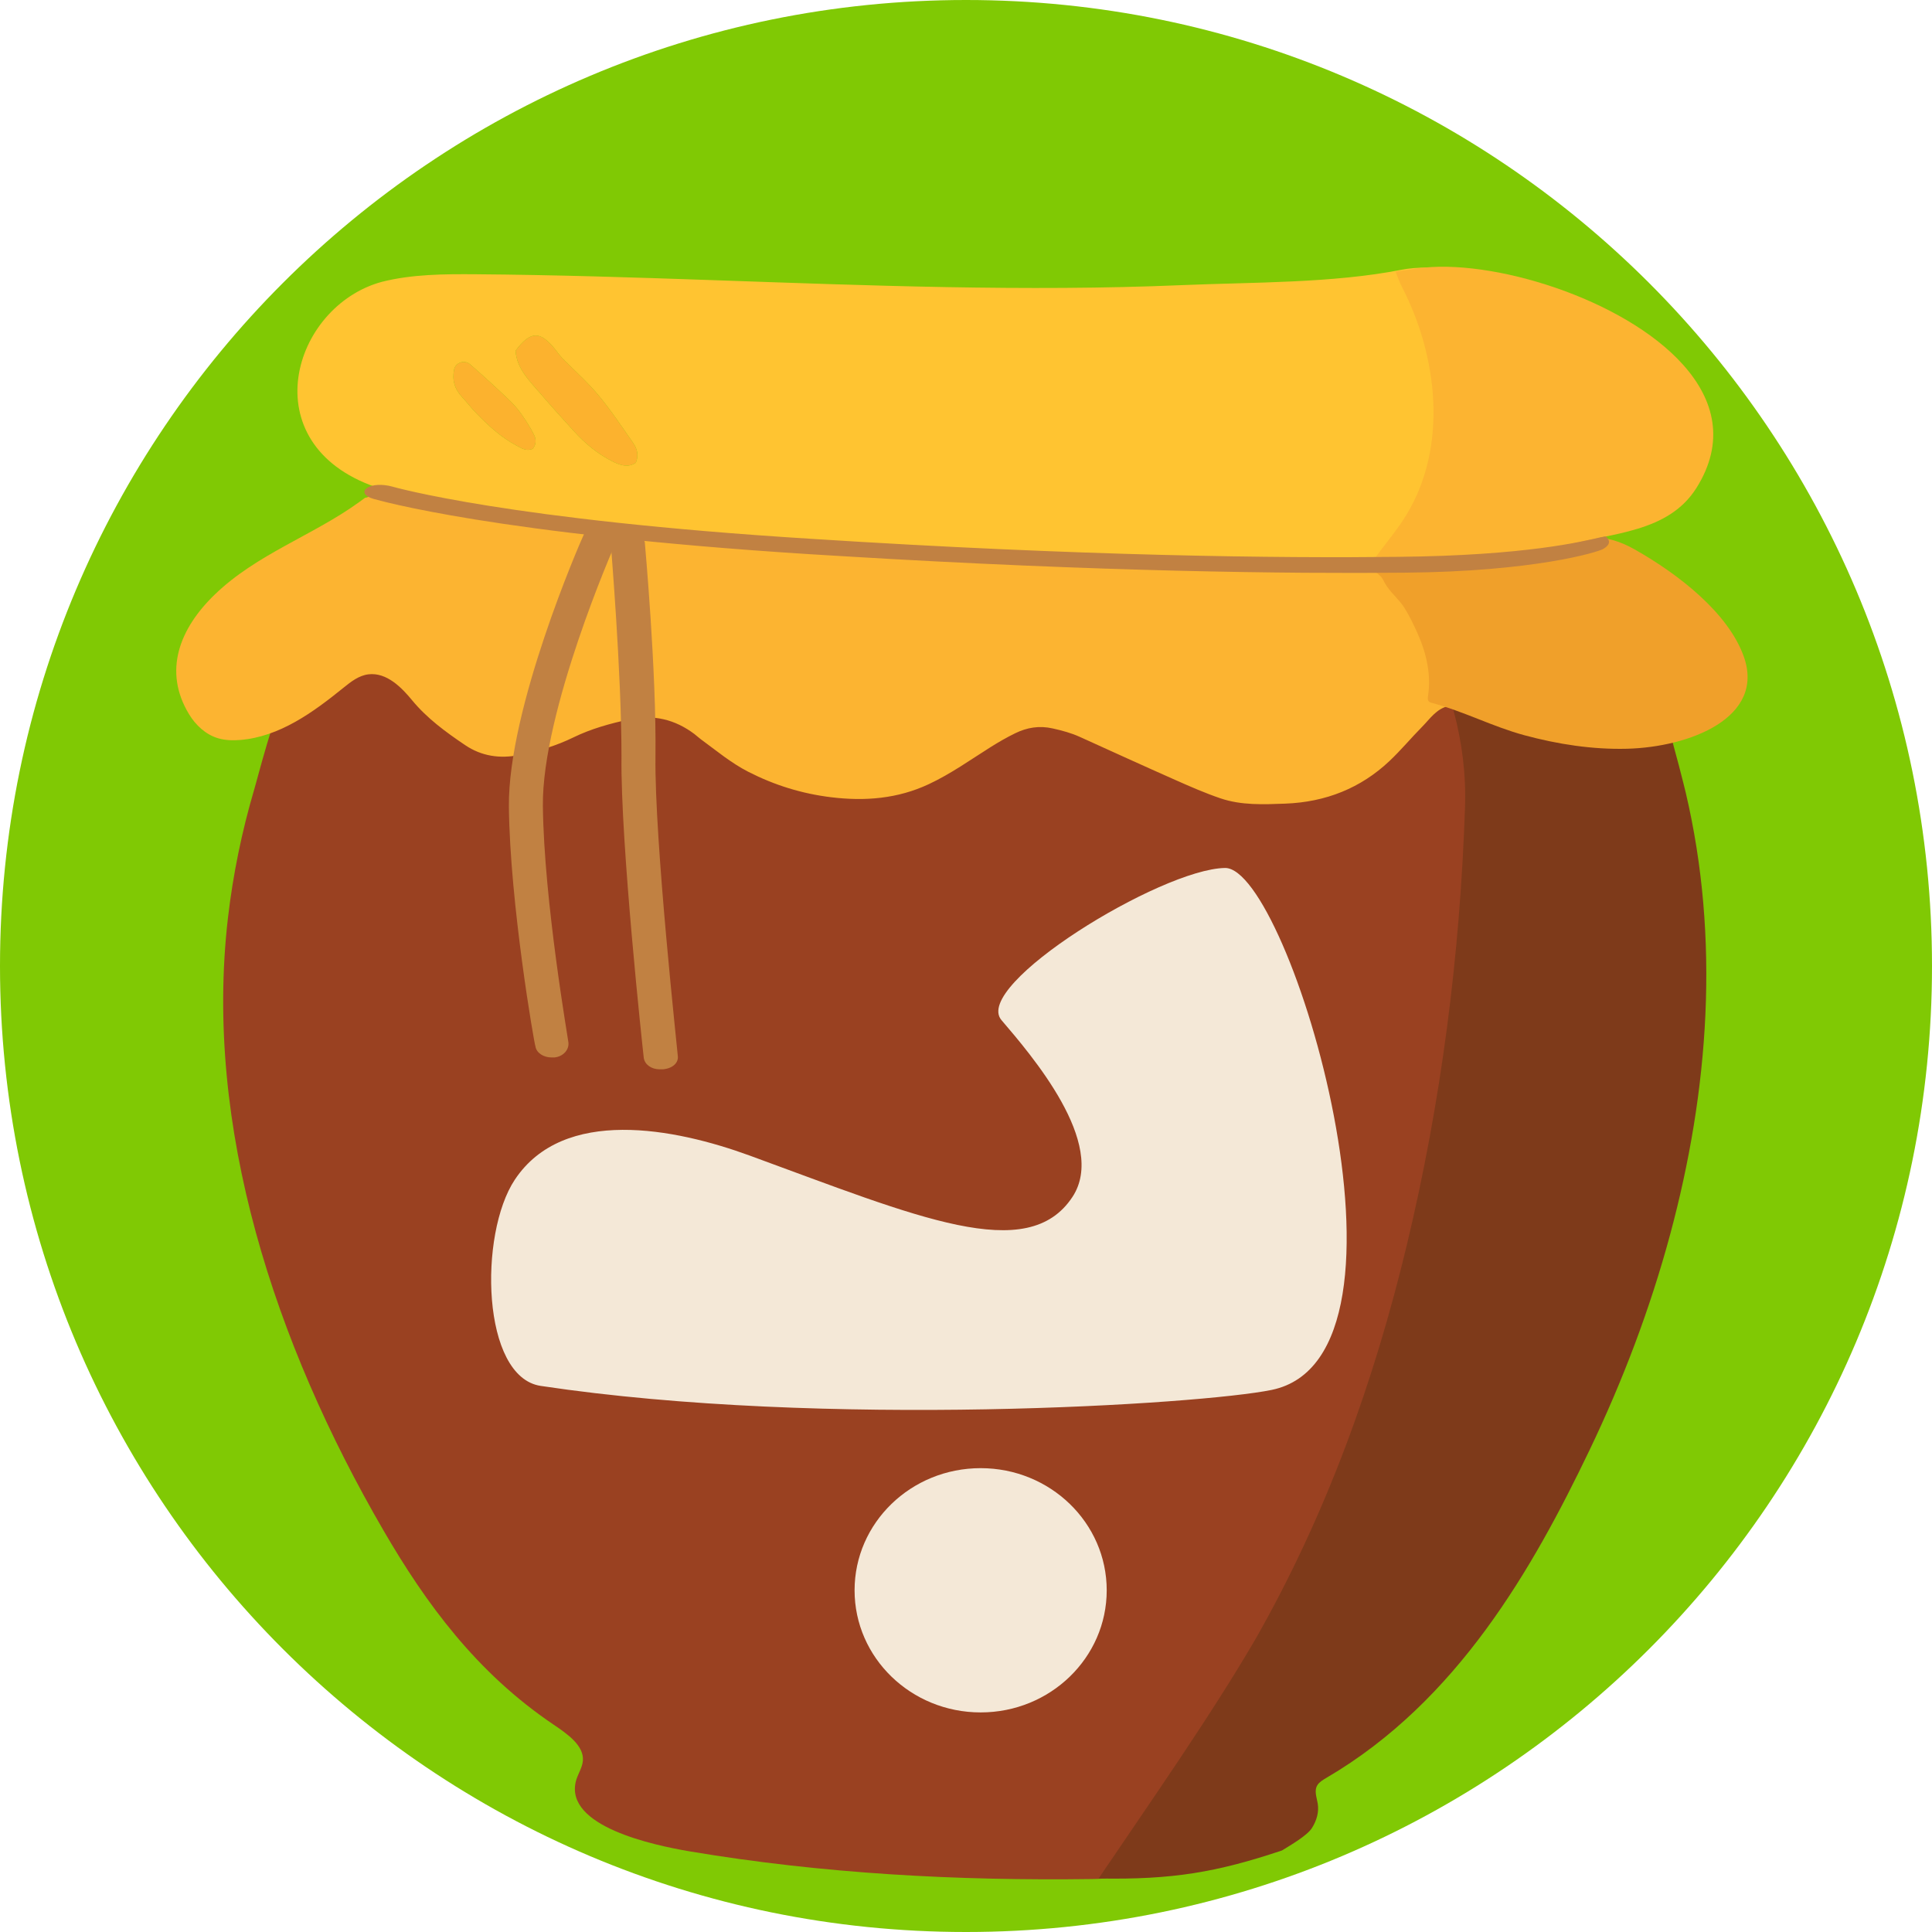
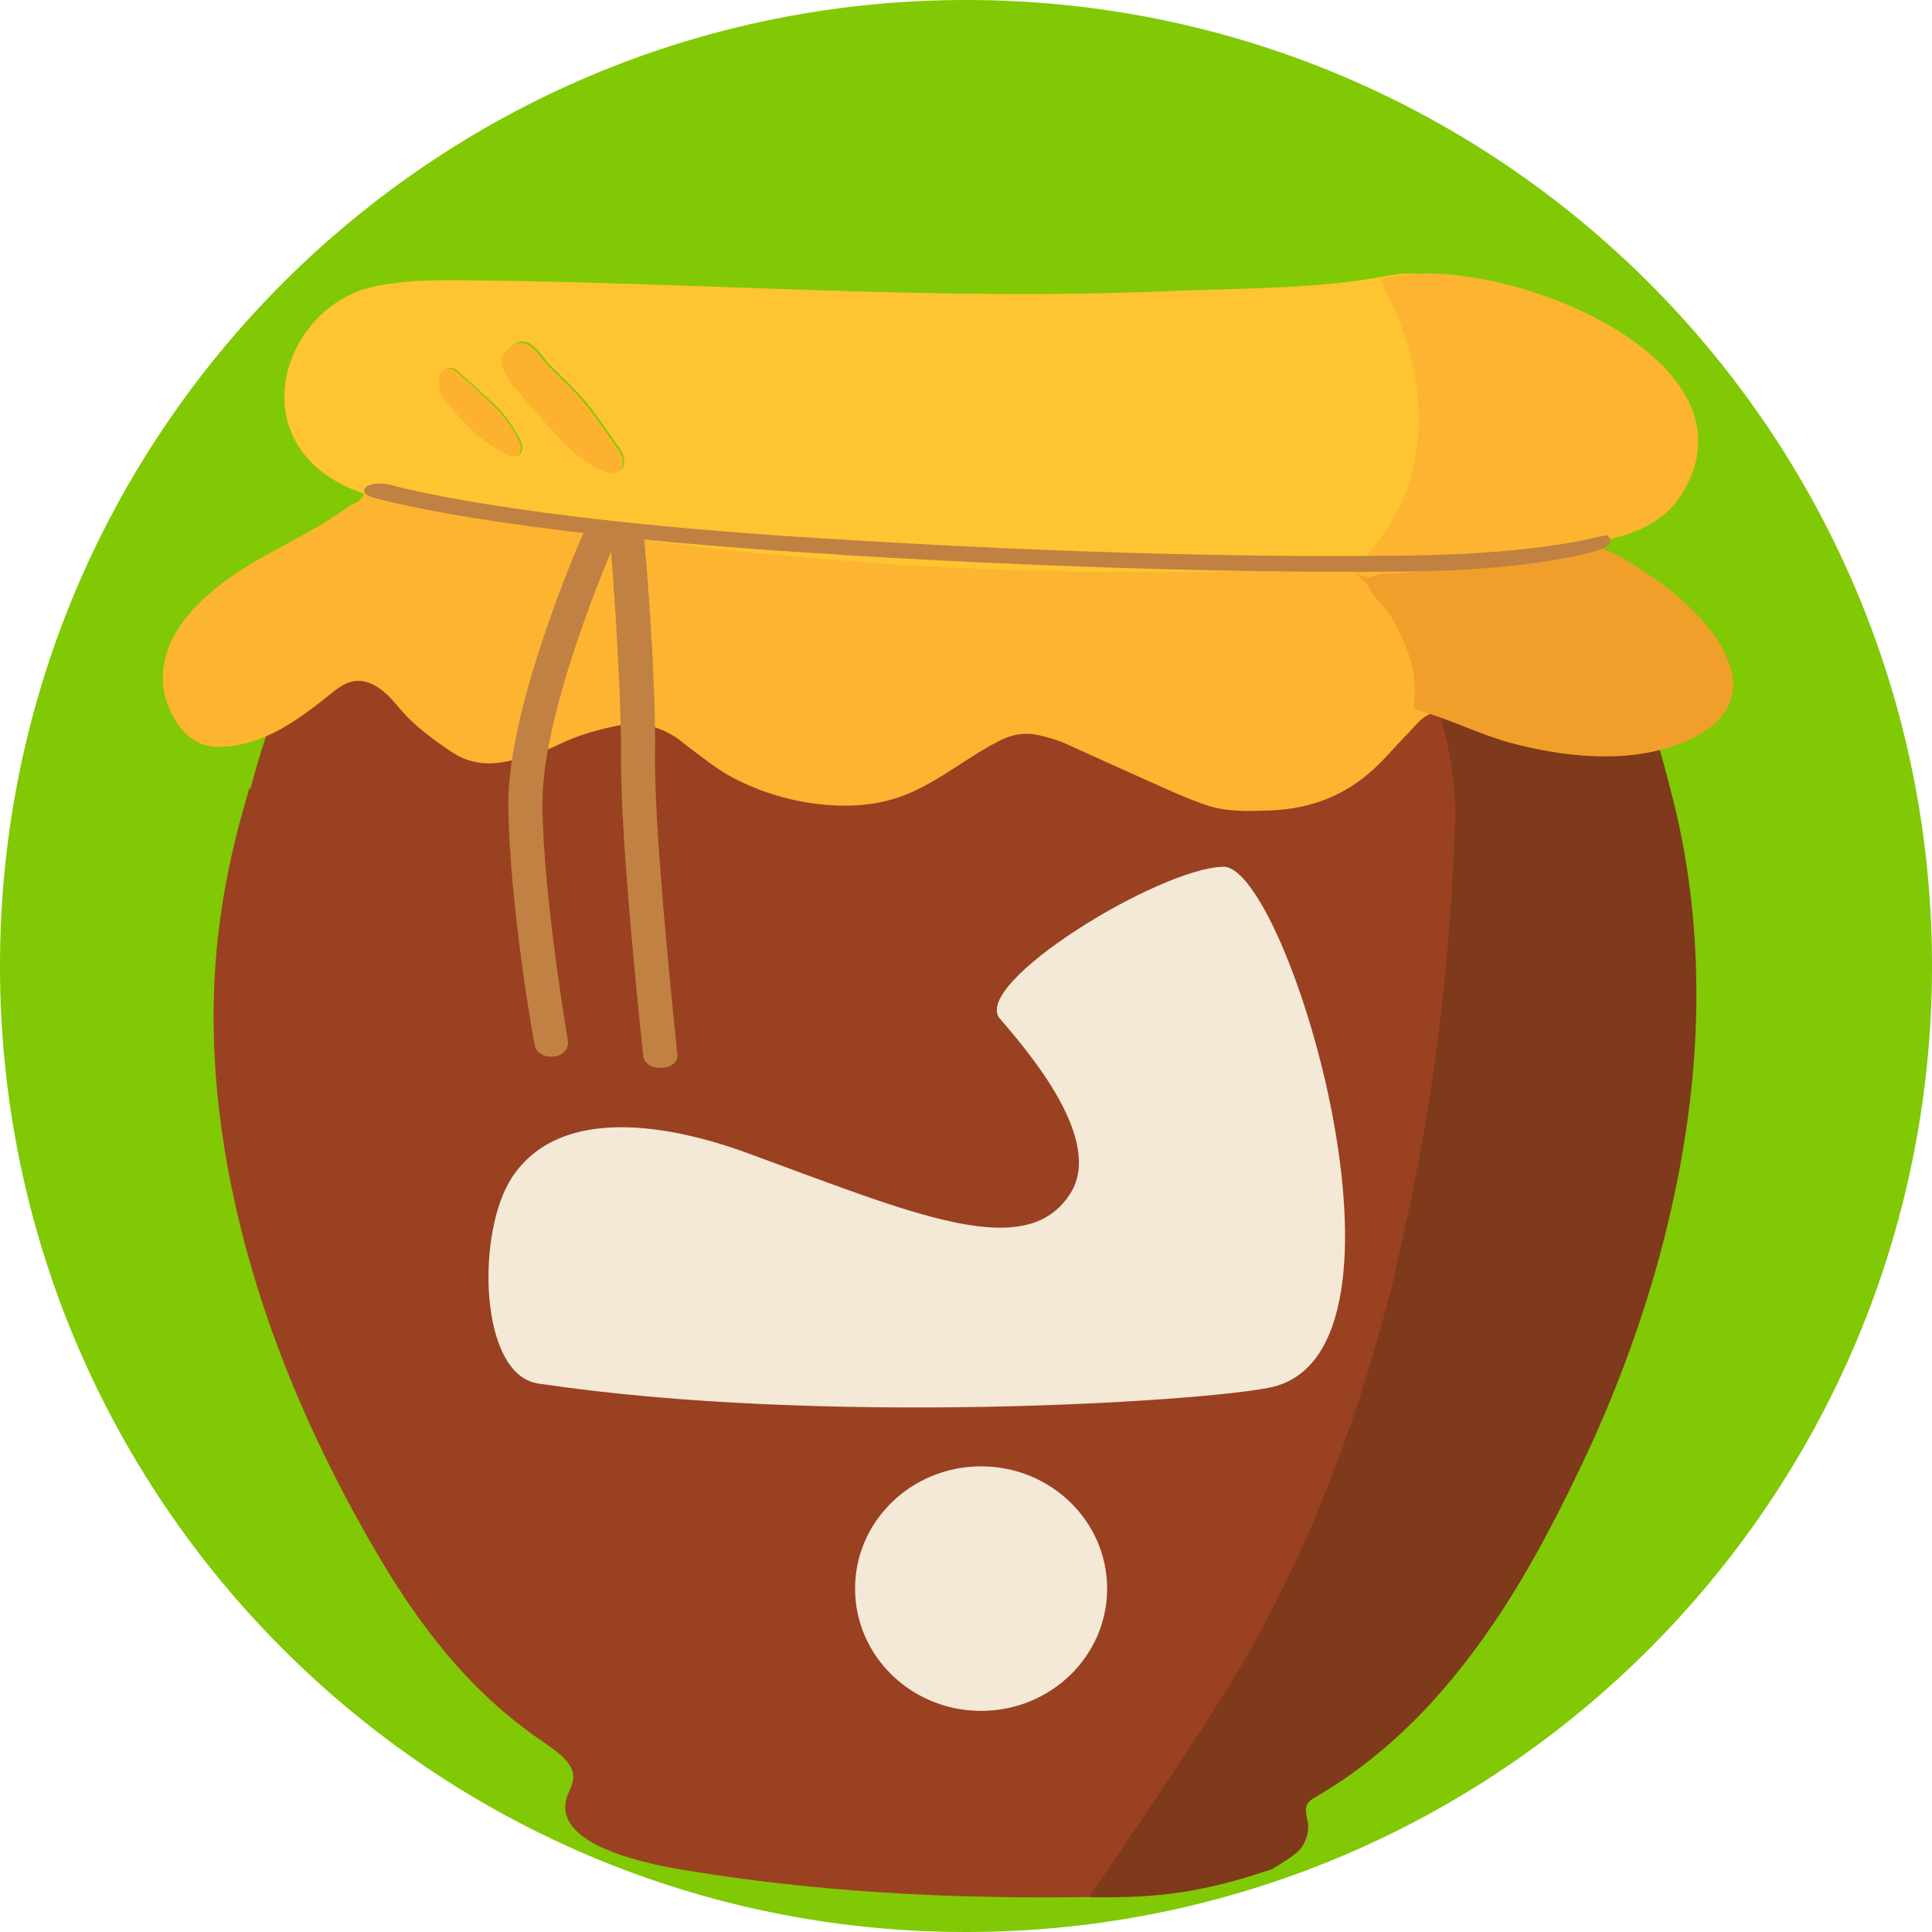
- <svg xmlns="http://www.w3.org/2000/svg" width="512" height="512">
-   <circle fill="#80c904" cx="256" cy="256" r="256" />
-   <g id="kuze" transform="matrix(0.4712132,0,0,0.3846126,-5199.091,-4575.783)">
-     <path fill="#9a4121" d="m 11179.01,12429.446 c 2.416,-10.763 6.095,-26.751 9.85,-40.167 3.755,-13.415 30.525,-80.559 33.247,-81.031 192.243,86.25 597.736,42.934 617.677,38.986 1.228,0.446 2.211,1.286 3.032,2.306 0.821,1.021 1.481,2.222 2.064,3.391 8.814,17.678 13.464,38.637 16.198,60.041 2.734,21.404 3.552,43.251 4.701,62.705 1.921,32.54 0.979,64.948 -1.518,97.268 -2.497,32.32 -6.55,64.552 -10.85,96.738 -12.141,90.879 -34.418,180.073 -65.867,265.925 -31.449,85.852 -72.07,168.362 -120.902,245.872 -0.946,1.502 -1.919,3.03 -3.032,4.416 -1.114,1.385 -2.369,2.628 -3.88,3.559 -1.753,1.08 -3.715,1.658 -5.753,1.975 -2.038,0.317 -4.152,0.373 -6.211,0.408 -37.937,0.65 -75.927,-0.277 -113.733,-3.284 -37.806,-3.007 -75.428,-8.091 -112.629,-15.758 -10.594,-2.194 -28.119,-6.526 -42.256,-14.147 -14.137,-7.621 -24.885,-18.532 -21.923,-33.883 0.473,-2.452 1.386,-4.806 2.224,-7.17 0.838,-2.364 1.601,-4.738 1.775,-7.229 0.362,-5.187 -1.765,-9.774 -4.986,-13.892 -3.22,-4.118 -7.534,-7.767 -11.543,-11.078 -21.622,-17.856 -39.564,-38.726 -55.07,-61.394 -15.506,-22.668 -28.576,-47.133 -40.456,-72.179 -30.668,-64.654 -55.964,-134.231 -71.891,-205.624 -15.927,-71.393 -22.482,-144.602 -15.669,-216.52 1.417,-14.956 3.364,-29.862 5.838,-44.68 2.474,-14.818 5.474,-29.548 8.997,-44.152 0.206,-0.855 0.536,-2.321 0.97,-4.265 0.434,-1.944 0.974,-4.368 1.596,-7.137 z" id="kuz1" />
-     <path fill="#7e3a1a" d="m 11824.485,12755.615 c 9.765,-49.741 17.279,-99.862 22.7,-150.247 5.42,-50.385 8.75,-101.033 10.151,-151.828 0.614,-22.298 -1.56,-44.664 -6.378,-66.443 -4.82,-21.779 -1.21,-19.906 -11.174,-39.863 40.816,-4.222 111.893,-16.225 111.893,-16.225 3.114,-0.258 13.407,39.463 18.758,61.769 5.352,22.306 10.148,45.847 11.046,50.527 9.657,50.326 12.936,101.609 11.053,152.771 -1.882,51.161 -8.926,102.2 -19.917,152.042 -5.574,25.276 -12.188,50.32 -19.766,75.069 -7.58,24.75 -16.123,49.205 -25.559,73.304 -15.884,40.567 -34.418,83.734 -58.183,123.366 -23.766,39.632 -52.763,75.727 -89.575,102.15 -0.99,0.711 -2.003,1.435 -2.909,2.251 -0.906,0.816 -1.707,1.726 -2.269,2.806 -1.006,1.931 -1.106,4.057 -0.886,6.24 0.221,2.182 0.763,4.421 1.042,6.582 0.753,5.82 -0.579,11.603 -3.268,16.818 -2.688,5.215 -12.162,11.897 -16.837,15.443 -36.578,14.992 -61.441,20.253 -103.144,19.32 29.16,-52.757 64.413,-114.573 88.752,-166.055 19.889,-42.942 36.456,-87.208 50.325,-132.329 13.867,-45.124 25.041,-91.101 34.145,-137.468 z" id="kuz2" />
+ <svg xmlns="http://www.w3.org/2000/svg" width="512" height="512" version="1.1">
+   <circle cx="256" cy="256" r="256" fill="#80c904" />
+   <g id="kuze" transform="matrix(.471 0 0 .385 -5199 -4576)">
+     <path d="m11179 12429c2.42-10.8 6.1-26.8 9.85-40.2 3.76-13.4 30.5-80.6 33.2-81 192 86.2 598 42.9 618 39 1.23 0.446 2.21 1.29 3.03 2.31 0.821 1.02 1.48 2.22 2.06 3.39 8.81 17.7 13.5 38.6 16.2 60s3.55 43.3 4.7 62.7c1.92 32.5 0.979 64.9-1.52 97.3s-6.55 64.6-10.8 96.7c-12.1 90.9-34.4 180-65.9 266s-72.1 168-121 246c-0.946 1.5-1.92 3.03-3.03 4.42-1.11 1.38-2.37 2.63-3.88 3.56-1.75 1.08-3.72 1.66-5.75 1.98s-4.15 0.373-6.21 0.408c-37.9 0.65-75.9-0.277-114-3.28s-75.4-8.09-113-15.8c-10.6-2.19-28.1-6.53-42.3-14.1s-24.9-18.5-21.9-33.9c0.473-2.45 1.39-4.81 2.22-7.17s1.6-4.74 1.78-7.23c0.362-5.19-1.76-9.77-4.99-13.9-3.22-4.12-7.53-7.77-11.5-11.1-21.6-17.9-39.6-38.7-55.1-61.4s-28.6-47.1-40.5-72.2c-30.7-64.7-56-134-71.9-206s-22.5-145-15.7-217c1.42-15 3.36-29.9 5.84-44.7s5.47-29.5 9-44.2c0.206-0.855 0.536-2.32 0.97-4.26s0.974-4.37 1.6-7.14z" fill="#9a4121" />
+     <path d="m11824 12756c9.76-49.7 17.3-99.9 22.7-150 5.42-50.4 8.75-101 10.2-152 0.614-22.3-1.56-44.7-6.38-66.4-4.82-21.8-1.21-19.9-11.2-39.9 40.8-4.22 112-16.2 112-16.2 3.11-0.258 13.4 39.5 18.8 61.8 5.35 22.3 10.1 45.8 11 50.5 9.66 50.3 12.9 102 11.1 153-1.88 51.2-8.93 102-19.9 152-5.57 25.3-12.2 50.3-19.8 75.1-7.58 24.8-16.1 49.2-25.6 73.3-15.9 40.6-34.4 83.7-58.2 123-23.8 39.6-52.8 75.7-89.6 102-0.99 0.711-2 1.44-2.91 2.25s-1.71 1.73-2.27 2.81c-1.01 1.93-1.11 4.06-0.886 6.24 0.221 2.18 0.763 4.42 1.04 6.58 0.753 5.82-0.579 11.6-3.27 16.8-2.69 5.22-12.2 11.9-16.8 15.4-36.6 15-61.4 20.3-103 19.3 29.2-52.8 64.4-115 88.8-166 19.9-42.9 36.5-87.2 50.3-132 13.9-45.1 25-91.1 34.1-137z" fill="#7e3a1a" />
  </g>
-   <g id="dar" transform="matrix(0.4983168,0,0,0.4528396,-5512.956,-5404.837)">
-     <path id="dar1" d="m 11833.706,12326.112 c -0.01,-0.04 -0.02,-0.09 -0.03,-0.13 -0.01,-0.04 -0.02,-0.09 -0.03,-0.13 -2.347,-10.237 -6.068,-25.125 -12.336,-37.95 -6.268,-12.825 -15.084,-23.588 -27.619,-25.574 -4.928,-0.78 -10.416,-0.519 -15.922,-0.02 -5.506,0.502 -11.032,1.244 -16.037,1.425 -10.652,0.583 -21.344,0.871 -32.038,1.04 -10.695,0.169 -21.393,0.219 -32.058,0.328 -69.209,0.703 -138.87,-1.79 -208.101,-8.573 -69.231,-6.783 -138.032,-17.858 -205.52,-34.318 -3.18,-0.776 -6.35,-1.489 -9.545,-1.937 -3.195,-0.448 -6.415,-0.629 -9.695,-0.341 -1.014,1.408 -1.912,2.954 -3.039,4.228 -1.127,1.274 -2.484,2.276 -4.418,2.597 -0.555,0.441 -1.109,0.883 -1.664,1.324 -0.555,0.441 -1.109,0.883 -1.664,1.324 -12.158,9.673 -25.731,17.229 -39.063,25.341 -13.332,8.112 -26.423,16.781 -37.615,28.68 -9.262,9.847 -16.165,20.997 -19.006,32.854 -2.841,11.857 -1.619,24.422 5.367,37.099 1.747,3.169 3.943,6.147 6.54,8.607 2.597,2.46 5.595,4.401 8.945,5.495 1.877,0.613 3.82,0.948 5.783,1.087 1.963,0.139 3.948,0.08 5.908,-0.09 10.532,-0.933 20.262,-5.004 29.368,-10.627 9.105,-5.624 17.586,-12.801 25.619,-19.948 1.967,-1.75 4.008,-3.546 6.2,-4.987 2.192,-1.441 4.534,-2.527 7.102,-2.858 4.881,-0.629 9.322,1.357 13.22,4.404 3.897,3.047 7.25,7.155 9.955,10.771 3.948,5.277 8.418,9.924 13.19,14.209 4.772,4.285 9.848,8.209 15.006,12.04 4.377,3.25 9.003,5.272 13.84,6.193 4.838,0.92 9.887,0.738 15.112,-0.422 4.98,-1.105 9.874,-2.457 14.658,-4.141 4.784,-1.685 9.456,-3.702 13.991,-6.138 4.701,-2.525 9.563,-4.553 14.533,-6.253 4.97,-1.7 10.048,-3.073 15.181,-4.287 6.451,-1.526 12.541,-1.506 18.299,-0.05 5.758,1.461 11.184,4.363 16.307,8.599 0.566,0.468 1.102,0.978 1.638,1.485 0.537,0.507 1.075,1.012 1.647,1.471 4.148,3.327 8.173,6.811 12.329,10.12 4.156,3.309 8.442,6.442 13.112,9.068 6.935,3.899 14.046,7.096 21.38,9.58 7.335,2.484 14.893,4.254 22.723,5.3 9.013,1.204 17.843,1.412 26.482,0.258 8.639,-1.154 17.086,-3.67 25.333,-7.914 5.873,-3.022 11.406,-6.586 16.826,-10.331 5.421,-3.745 10.728,-7.672 16.15,-11.42 2.104,-1.455 4.242,-2.871 6.414,-4.224 2.172,-1.353 4.38,-2.644 6.624,-3.847 3.13,-1.678 6.314,-2.823 9.616,-3.326 3.302,-0.503 6.721,-0.363 10.32,0.53 2.487,0.616 4.927,1.274 7.32,2.064 2.393,0.79 4.736,1.712 7.032,2.858 8.486,4.235 16.966,8.482 25.456,12.709 8.489,4.227 16.988,8.434 25.51,12.588 3.93,1.915 7.871,3.829 11.85,5.645 3.979,1.815 7.995,3.532 12.073,5.053 5.558,2.073 11.266,2.963 17.032,3.276 5.766,0.312 11.59,0.05 17.38,-0.193 10.764,-0.445 20.804,-2.718 30.061,-6.861 9.257,-4.143 17.73,-10.157 25.361,-18.083 3.065,-3.183 5.94,-6.563 8.789,-9.97 2.849,-3.408 5.673,-6.843 8.637,-10.138 2.069,-2.301 3.926,-4.895 6.076,-7.126 2.15,-2.231 4.595,-4.102 7.84,-4.957 0.258,-0.33 0.517,-0.66 0.775,-0.99 0.258,-0.33 0.516,-0.661 0.774,-0.992 0,-3.519 0.07,-6.912 -0.06,-10.292 -0.129,-3.382 -0.455,-6.749 -1.228,-10.217 z" fill="#fcb431" />
-     <path id="dar2" d="m 11262.734,12220.392 c -65.945,-25.376 -44.253,-105.699 3.415,-119.999 8.115,-2.262 16.447,-3.412 24.857,-3.978 8.41,-0.566 16.896,-0.549 25.32,-0.478 41.756,0.352 83.48,1.825 125.202,3.414 41.722,1.589 83.441,3.295 125.185,4.113 20.812,0.408 41.633,0.604 62.45,0.455 20.817,-0.149 41.631,-0.644 62.428,-1.615 18.797,-0.878 38.915,-1.142 58.913,-2.185 19.998,-1.043 39.875,-2.864 58.188,-6.857 3.181,-0.694 8.642,-1.364 13.933,-1.204 5.291,0.16 10.411,1.151 12.91,3.78 1.682,1.769 2.898,3.872 3.858,6.12 0.96,2.248 1.663,4.642 2.322,6.993 2.957,10.554 5.55,21.262 7.372,32.071 1.822,10.809 2.871,21.72 2.741,32.68 -0.171,14.42 -2.705,28.533 -7.545,41.79 -4.84,13.257 -11.985,25.657 -21.377,36.652 -9.254,10.834 -21.335,13.847 -34.244,14.272 -12.909,0.424 -26.646,-1.74 -39.214,-1.261 -12.109,0.462 -24.222,0.815 -36.337,1.053 -12.115,0.238 -24.232,0.359 -36.35,0.356 -24.291,0 -48.582,-0.486 -72.854,-1.439 -24.272,-0.953 -48.526,-2.378 -72.743,-4.275 -25.627,-2.007 -51.213,-4.541 -76.736,-7.6 -25.523,-3.059 -50.983,-6.644 -76.358,-10.752 -18.854,-3.052 -38.35,-5.839 -57.801,-9.233 -19.452,-3.394 -38.859,-7.394 -57.535,-12.873 z m 74.594,-79.73 c 0.31,5.418 2.283,9.959 4.942,14.132 2.658,4.173 6.002,7.979 9.05,11.924 2.74,3.545 5.552,7.035 8.389,10.506 2.837,3.47 5.7,6.92 8.542,10.386 2.994,3.65 6.206,7.058 9.713,10.119 3.507,3.061 7.308,5.775 11.48,8.037 1.939,1.051 3.928,1.9 5.918,2.122 1.989,0.221 3.979,-0.185 5.918,-1.643 0.854,-2.223 1.027,-4.297 0.715,-6.242 -0.312,-1.946 -1.11,-3.763 -2.198,-5.475 -2.982,-4.69 -5.907,-9.43 -8.922,-14.104 -3.015,-4.674 -6.121,-9.281 -9.464,-13.707 -2.912,-3.856 -6.124,-7.484 -9.412,-11.057 -3.287,-3.572 -6.65,-7.089 -9.864,-10.72 -0.71,-0.802 -1.35,-1.665 -1.972,-2.545 -0.622,-0.88 -1.224,-1.776 -1.859,-2.645 -3.977,-5.438 -7.233,-8.104 -10.49,-7.963 -3.255,0.14 -6.511,3.087 -10.486,8.875 z m 9.11,57.443 c 0.928,-1.187 1.416,-2.539 1.527,-3.922 0.111,-1.383 -0.155,-2.796 -0.735,-4.103 -0.944,-2.129 -2.009,-4.214 -3.153,-6.257 -1.144,-2.043 -2.366,-4.046 -3.624,-6.012 -0.965,-1.508 -2.012,-2.981 -3.128,-4.399 -1.116,-1.418 -2.301,-2.783 -3.542,-4.073 -3.384,-3.52 -6.784,-7.028 -10.223,-10.496 -3.439,-3.468 -6.918,-6.895 -10.461,-10.254 -1.473,-1.396 -3.388,-1.632 -5.03,-1.029 -1.642,0.603 -3.012,2.047 -3.394,4.01 -0.586,3.013 -0.549,5.876 0.14,8.579 0.689,2.703 2.029,5.248 4.048,7.624 1.281,1.508 2.485,3.083 3.694,4.651 1.21,1.569 2.426,3.132 3.731,4.617 3.231,3.673 6.549,7.262 10.129,10.552 3.58,3.291 7.422,6.284 11.7,8.765 1.208,0.701 2.432,1.537 3.782,1.998 1.352,0.461 2.828,0.547 4.539,-0.251 z" fill="#ffc431" />
-     <path id="dar3" d="m 11800.944,12260.598 c 1.546,0.687 3.119,1.437 4.738,1.85 1.619,0.412 3.284,0.489 5.013,-0.17 2.375,-0.906 4.794,-1.22 7.23,-1.356 2.436,-0.136 4.886,-0.1 7.325,-0.294 4.125,-0.335 8.25,-0.718 12.366,-1.16 4.117,-0.443 8.226,-0.945 12.32,-1.52 6.137,-0.861 12.261,-1.805 18.382,-2.769 6.121,-0.965 12.239,-1.949 18.364,-2.892 9.053,-1.393 16.389,-2.775 23.508,-2.54 7.12,0.236 14.024,2.088 22.212,7.163 11.648,7.218 24.098,16.504 34.674,27.174 10.576,10.67 19.276,22.726 23.42,35.485 5.817,17.907 -1.37,31.186 -14.181,40.104 -12.81,8.919 -31.245,13.477 -47.925,13.945 -9.234,0.258 -18.471,-0.413 -27.591,-1.799 -9.119,-1.385 -18.12,-3.487 -26.883,-6.088 -8.469,-2.513 -16.495,-5.995 -24.527,-9.469 -8.033,-3.474 -16.071,-6.94 -24.562,-9.424 -0.292,-0.08 -0.588,-0.174 -0.867,-0.289 -0.279,-0.116 -0.54,-0.26 -0.759,-0.457 -0.45,-0.403 -0.644,-0.938 -0.704,-1.515 -0.06,-0.578 0.01,-1.198 0.09,-1.771 0.876,-6.216 0.68,-12.438 -0.324,-18.564 -1.004,-6.126 -2.815,-12.155 -5.168,-17.986 -1.031,-2.555 -2.125,-5.159 -3.306,-7.726 -1.181,-2.568 -2.45,-5.099 -3.832,-7.512 -1.465,-2.557 -3.393,-4.843 -5.286,-7.148 -1.893,-2.305 -3.748,-4.628 -5.069,-7.257 -0.288,-0.573 -0.547,-1.162 -0.831,-1.738 -0.284,-0.577 -0.591,-1.14 -0.976,-1.664 -0.641,-0.872 -1.476,-1.607 -2.294,-2.352 -0.817,-0.744 -1.618,-1.499 -2.19,-2.411 -1.089,-1.738 -0.784,-2.975 0.111,-3.978 0.895,-1.004 2.38,-1.774 3.654,-2.575 0.645,-0.217 1.29,-0.433 1.934,-0.65 0.645,-0.217 1.287,-0.43 1.932,-0.647 z" fill="#f0a02a" />
-     <path id="dar4" d="m 11958.309,12148.97 c 8.297,10.225 13.893,21.508 15.498,33.594 1.605,12.085 -0.783,24.971 -8.454,38.402 -7.459,13.058 -18.628,19.624 -31.149,23.862 -12.521,4.239 -26.395,6.149 -39.263,9.899 -2.862,0.834 -5.817,1.343 -8.798,1.769 -2.98,0.425 -5.986,0.765 -8.949,1.262 -6.105,1.02 -12.202,2.087 -18.303,3.132 -6.101,1.044 -12.205,2.067 -18.323,3 -4.081,0.623 -8.176,1.167 -12.28,1.647 -4.103,0.479 -8.214,0.894 -12.326,1.256 -2.431,0.214 -4.875,0.171 -7.302,0.319 -2.427,0.148 -4.839,0.488 -7.206,1.469 -1.724,0.714 -3.383,0.632 -4.997,0.184 -1.613,-0.447 -3.181,-1.26 -4.722,-2.004 0.552,-0.961 1.078,-1.938 1.62,-2.906 0.542,-0.969 1.097,-1.926 1.708,-2.848 2.682,-4.048 5.526,-8.005 8.284,-12.008 2.758,-4.004 5.43,-8.054 7.768,-12.289 11.138,-20.171 15.275,-43.484 14.243,-66.806 -1.032,-23.322 -7.235,-46.652 -16.775,-66.857 -0.605,-1.282 -1.111,-2.611 -1.618,-4.032 -0.508,-1.421 -1.019,-2.934 -1.635,-4.585 2.255,-0.367 4.28,-0.696 6.189,-1.006 1.908,-0.31 3.702,-0.602 5.496,-0.894 19.216,-3.125 46.613,1.215 73.168,11.22 26.555,10.008 52.27,25.68 68.126,45.22 z" fill="#fcb431" />
-     <path id="darlak1" d="m 11337.328,12140.662 c 3.975,-5.788 7.231,-8.735 10.487,-8.876 3.256,-0.141 6.513,2.525 10.49,7.963 0.635,0.868 1.238,1.765 1.859,2.645 0.622,0.88 1.262,1.743 1.972,2.545 3.214,3.631 6.577,7.148 9.864,10.72 3.287,3.572 6.499,7.201 9.412,11.057 3.343,4.426 6.448,9.034 9.464,13.707 3.016,4.673 5.94,9.414 8.922,14.104 1.088,1.711 1.885,3.529 2.198,5.475 0.312,1.946 0.139,4.019 -0.715,6.242 -1.939,1.458 -3.929,1.864 -5.918,1.643 -1.989,-0.221 -3.979,-1.07 -5.918,-2.122 -4.172,-2.263 -7.973,-4.977 -11.48,-8.037 -3.507,-3.061 -6.719,-6.469 -9.713,-10.119 -2.842,-3.465 -5.705,-6.916 -8.542,-10.386 -2.837,-3.47 -5.649,-6.96 -8.389,-10.506 -3.049,-3.945 -6.392,-7.751 -9.05,-11.924 -2.659,-4.172 -4.633,-8.714 -4.943,-14.131 z" fill="#fcb22e" />
-     <path id="darlak2" d="m 11346.438,12198.105 c -1.712,0.798 -3.187,0.712 -4.537,0.251 -1.35,-0.461 -2.574,-1.297 -3.782,-1.998 -4.278,-2.482 -8.12,-5.474 -11.7,-8.765 -3.58,-3.291 -6.898,-6.879 -10.129,-10.552 -1.306,-1.485 -2.522,-3.048 -3.731,-4.617 -1.21,-1.569 -2.413,-3.144 -3.694,-4.651 -2.019,-2.376 -3.359,-4.921 -4.048,-7.624 -0.689,-2.703 -0.726,-5.566 -0.14,-8.579 0.382,-1.964 1.752,-3.407 3.394,-4.01 1.642,-0.603 3.557,-0.367 5.03,1.029 3.543,3.358 7.022,6.786 10.461,10.254 3.439,3.468 6.839,6.976 10.223,10.496 1.241,1.291 2.426,2.655 3.542,4.073 1.116,1.418 2.163,2.891 3.128,4.399 1.258,1.966 2.481,3.968 3.624,6.012 1.143,2.044 2.209,4.128 3.153,6.257 0.58,1.308 0.846,2.721 0.735,4.103 -0.111,1.382 -0.601,2.735 -1.529,3.922 z" fill="#fcb22e" />
+   <g id="dar" transform="matrix(.498 0 0 .453 -5513 -5405)">
+     <path d="m11834 12326c-0.01-0.04-0.02-0.09-0.03-0.13s-0.02-0.09-0.03-0.13c-2.35-10.2-6.07-25.1-12.3-38s-15.1-23.6-27.6-25.6c-4.93-0.78-10.4-0.519-15.9-0.02-5.51 0.502-11 1.24-16 1.42-10.7 0.583-21.3 0.871-32 1.04-10.7 0.169-21.4 0.219-32.1 0.328-69.2 0.703-139-1.79-208-8.57s-138-17.9-206-34.3c-3.18-0.776-6.35-1.49-9.54-1.94s-6.42-0.629-9.7-0.341c-1.01 1.41-1.91 2.95-3.04 4.23s-2.48 2.28-4.42 2.6c-0.555 0.441-1.11 0.883-1.66 1.32s-1.11 0.883-1.66 1.32c-12.2 9.67-25.7 17.2-39.1 25.3s-26.4 16.8-37.6 28.7c-9.26 9.85-16.2 21-19 32.9s-1.62 24.4 5.37 37.1c1.75 3.17 3.94 6.15 6.54 8.61s5.6 4.4 8.94 5.5c1.88 0.613 3.82 0.948 5.78 1.09s3.95 0.08 5.91-0.09c10.5-0.933 20.3-5 29.4-10.6 9.1-5.62 17.6-12.8 25.6-19.9 1.97-1.75 4.01-3.55 6.2-4.99s4.53-2.53 7.1-2.86c4.88-0.629 9.32 1.36 13.2 4.4 3.9 3.05 7.25 7.16 9.96 10.8 3.95 5.28 8.42 9.92 13.2 14.2s9.85 8.21 15 12c4.38 3.25 9 5.27 13.8 6.19 4.84 0.92 9.89 0.738 15.1-0.422 4.98-1.1 9.87-2.46 14.7-4.14 4.78-1.68 9.46-3.7 14-6.14 4.7-2.52 9.56-4.55 14.5-6.25s10-3.07 15.2-4.29c6.45-1.53 12.5-1.51 18.3-0.05 5.76 1.46 11.2 4.36 16.3 8.6 0.566 0.468 1.1 0.978 1.64 1.48 0.537 0.507 1.08 1.01 1.65 1.47 4.15 3.33 8.17 6.81 12.3 10.1s8.44 6.44 13.1 9.07c6.94 3.9 14 7.1 21.4 9.58 7.34 2.48 14.9 4.25 22.7 5.3 9.01 1.2 17.8 1.41 26.5 0.258s17.1-3.67 25.3-7.91c5.87-3.02 11.4-6.59 16.8-10.3 5.42-3.74 10.7-7.67 16.2-11.4 2.1-1.46 4.24-2.87 6.41-4.22s4.38-2.64 6.62-3.85c3.13-1.68 6.31-2.82 9.62-3.33s6.72-0.363 10.3 0.53c2.49 0.616 4.93 1.27 7.32 2.06s4.74 1.71 7.03 2.86c8.49 4.24 17 8.48 25.5 12.7 8.49 4.23 17 8.43 25.5 12.6 3.93 1.92 7.87 3.83 11.8 5.64 3.98 1.82 8 3.53 12.1 5.05 5.56 2.07 11.3 2.96 17 3.28 5.77 0.312 11.6 0.05 17.4-0.193 10.8-0.445 20.8-2.72 30.1-6.86s17.7-10.2 25.4-18.1c3.06-3.18 5.94-6.56 8.79-9.97 2.85-3.41 5.67-6.84 8.64-10.1 2.07-2.3 3.93-4.9 6.08-7.13s4.6-4.1 7.84-4.96c0.258-0.33 0.517-0.66 0.775-0.99s0.516-0.661 0.774-0.992c0-3.52 0.07-6.91-0.06-10.3-0.129-3.38-0.455-6.75-1.23-10.2z" fill="#fcb431" />
+     <path d="m11263 12220c-65.9-25.4-44.3-106 3.42-120 8.12-2.26 16.4-3.41 24.9-3.98s16.9-0.549 25.3-0.478c41.8 0.352 83.5 1.82 125 3.41s83.4 3.3 125 4.11c20.8 0.408 41.6 0.604 62.4 0.455s41.6-0.644 62.4-1.62c18.8-0.878 38.9-1.14 58.9-2.18s39.9-2.86 58.2-6.86c3.18-0.694 8.64-1.36 13.9-1.2s10.4 1.15 12.9 3.78c1.68 1.77 2.9 3.87 3.86 6.12s1.66 4.64 2.32 6.99c2.96 10.6 5.55 21.3 7.37 32.1s2.87 21.7 2.74 32.7c-0.171 14.4-2.7 28.5-7.54 41.8s-12 25.7-21.4 36.7c-9.25 10.8-21.3 13.8-34.2 14.3-12.9 0.424-26.6-1.74-39.2-1.26-12.1 0.462-24.2 0.815-36.3 1.05s-24.2 0.359-36.4 0.356c-24.3 0-48.6-0.486-72.9-1.44s-48.5-2.38-72.7-4.28c-25.6-2.01-51.2-4.54-76.7-7.6s-51-6.64-76.4-10.8c-18.9-3.05-38.4-5.84-57.8-9.23-19.5-3.39-38.9-7.39-57.5-12.9zm74.6-79.7c0.31 5.42 2.28 9.96 4.94 14.1 2.66 4.17 6 7.98 9.05 11.9 2.74 3.54 5.55 7.04 8.39 10.5 2.84 3.47 5.7 6.92 8.54 10.4 2.99 3.65 6.21 7.06 9.71 10.1s7.31 5.78 11.5 8.04c1.94 1.05 3.93 1.9 5.92 2.12 1.99 0.221 3.98-0.185 5.92-1.64 0.854-2.22 1.03-4.3 0.715-6.24-0.312-1.95-1.11-3.76-2.2-5.48-2.98-4.69-5.91-9.43-8.92-14.1s-6.12-9.28-9.46-13.7c-2.91-3.86-6.12-7.48-9.41-11.1-3.29-3.57-6.65-7.09-9.86-10.7-0.71-0.802-1.35-1.66-1.97-2.54s-1.22-1.78-1.86-2.64c-3.98-5.44-7.23-8.1-10.5-7.96-3.26 0.14-6.51 3.09-10.5 8.88zm9.11 57.4c0.928-1.19 1.42-2.54 1.53-3.92s-0.155-2.8-0.735-4.1c-0.944-2.13-2.01-4.21-3.15-6.26s-2.37-4.05-3.62-6.01c-0.965-1.51-2.01-2.98-3.13-4.4s-2.3-2.78-3.54-4.07c-3.38-3.52-6.78-7.03-10.2-10.5s-6.92-6.9-10.5-10.3c-1.47-1.4-3.39-1.63-5.03-1.03s-3.01 2.05-3.39 4.01c-0.586 3.01-0.549 5.88 0.14 8.58s2.03 5.25 4.05 7.62c1.28 1.51 2.48 3.08 3.69 4.65 1.21 1.57 2.43 3.13 3.73 4.62 3.23 3.67 6.55 7.26 10.1 10.6 3.58 3.29 7.42 6.28 11.7 8.76 1.21 0.701 2.43 1.54 3.78 2 1.35 0.461 2.83 0.547 4.54-0.251z" fill="#ffc431" />
+     <path d="m11801 12261c1.55 0.687 3.12 1.44 4.74 1.85 1.62 0.412 3.28 0.489 5.01-0.17 2.38-0.906 4.79-1.22 7.23-1.36s4.89-0.1 7.32-0.294c4.12-0.335 8.25-0.718 12.4-1.16 4.12-0.443 8.23-0.945 12.3-1.52 6.14-0.861 12.3-1.8 18.4-2.77 6.12-0.965 12.2-1.95 18.4-2.89 9.05-1.39 16.4-2.78 23.5-2.54 7.12 0.236 14 2.09 22.2 7.16 11.6 7.22 24.1 16.5 34.7 27.2s19.3 22.7 23.4 35.5c5.82 17.9-1.37 31.2-14.2 40.1-12.8 8.92-31.2 13.5-47.9 13.9-9.23 0.258-18.5-0.413-27.6-1.8-9.12-1.38-18.1-3.49-26.9-6.09-8.47-2.51-16.5-6-24.5-9.47-8.03-3.47-16.1-6.94-24.6-9.42-0.292-0.08-0.588-0.174-0.867-0.289-0.279-0.116-0.54-0.26-0.759-0.457-0.45-0.403-0.644-0.938-0.704-1.52-0.06-0.578 0.01-1.2 0.09-1.77 0.876-6.22 0.68-12.4-0.324-18.6s-2.82-12.2-5.17-18c-1.03-2.56-2.12-5.16-3.31-7.73-1.18-2.57-2.45-5.1-3.83-7.51-1.46-2.56-3.39-4.84-5.29-7.15s-3.75-4.63-5.07-7.26c-0.288-0.573-0.547-1.16-0.831-1.74-0.284-0.577-0.591-1.14-0.976-1.66-0.641-0.872-1.48-1.61-2.29-2.35-0.817-0.744-1.62-1.5-2.19-2.41-1.09-1.74-0.784-2.98 0.111-3.98 0.895-1 2.38-1.77 3.65-2.58 0.645-0.217 1.29-0.433 1.93-0.65 0.645-0.217 1.29-0.43 1.93-0.647z" fill="#f0a02a" />
+     <path d="m11958 12149c8.3 10.2 13.9 21.5 15.5 33.6 1.6 12.1-0.783 25-8.45 38.4-7.46 13.1-18.6 19.6-31.1 23.9-12.5 4.24-26.4 6.15-39.3 9.9-2.86 0.834-5.82 1.34-8.8 1.77-2.98 0.425-5.99 0.765-8.95 1.26-6.1 1.02-12.2 2.09-18.3 3.13-6.1 1.04-12.2 2.07-18.3 3-4.08 0.623-8.18 1.17-12.3 1.65-4.1 0.479-8.21 0.894-12.3 1.26-2.43 0.214-4.88 0.171-7.3 0.319s-4.84 0.488-7.21 1.47c-1.72 0.714-3.38 0.632-5 0.184-1.61-0.447-3.18-1.26-4.72-2 0.552-0.961 1.08-1.94 1.62-2.91 0.542-0.969 1.1-1.93 1.71-2.85 2.68-4.05 5.53-8 8.28-12 2.76-4 5.43-8.05 7.77-12.3 11.1-20.2 15.3-43.5 14.2-66.8s-7.24-46.7-16.8-66.9c-0.605-1.28-1.11-2.61-1.62-4.03-0.508-1.42-1.02-2.93-1.64-4.58 2.26-0.367 4.28-0.696 6.19-1.01 1.91-0.31 3.7-0.602 5.5-0.894 19.2-3.12 46.6 1.22 73.2 11.2 26.6 10 52.3 25.7 68.1 45.2z" fill="#fcb431" />
+     <path d="m11337 12141c3.98-5.79 7.23-8.74 10.5-8.88s6.51 2.52 10.5 7.96c0.635 0.868 1.24 1.76 1.86 2.64 0.622 0.88 1.26 1.74 1.97 2.54 3.21 3.63 6.58 7.15 9.86 10.7s6.5 7.2 9.41 11.1c3.34 4.43 6.45 9.03 9.46 13.7s5.94 9.41 8.92 14.1c1.09 1.71 1.88 3.53 2.2 5.48 0.312 1.95 0.139 4.02-0.715 6.24-1.94 1.46-3.93 1.86-5.92 1.64s-3.98-1.07-5.92-2.12c-4.17-2.26-7.97-4.98-11.5-8.04-3.51-3.06-6.72-6.47-9.71-10.1-2.84-3.46-5.7-6.92-8.54-10.4s-5.65-6.96-8.39-10.5c-3.05-3.94-6.39-7.75-9.05-11.9-2.66-4.17-4.63-8.71-4.94-14.1z" fill="#fcb22e" />
+     <path d="m11346 12198c-1.71 0.798-3.19 0.712-4.54 0.251s-2.57-1.3-3.78-2c-4.28-2.48-8.12-5.47-11.7-8.76s-6.9-6.88-10.1-10.6c-1.31-1.48-2.52-3.05-3.73-4.62-1.21-1.57-2.41-3.14-3.69-4.65-2.02-2.38-3.36-4.92-4.05-7.62s-0.726-5.57-0.14-8.58c0.382-1.96 1.75-3.41 3.39-4.01s3.56-0.367 5.03 1.03c3.54 3.36 7.02 6.79 10.5 10.3s6.84 6.98 10.2 10.5c1.24 1.29 2.43 2.66 3.54 4.07s2.16 2.89 3.13 4.4c1.26 1.97 2.48 3.97 3.62 6.01s2.21 4.13 3.15 6.26c0.58 1.31 0.846 2.72 0.735 4.1s-0.601 2.74-1.53 3.92z" fill="#fcb22e" />
  </g>
-   <path fill="#f4e8d7" d="m 265.402,270.343 c -7.898,-9.25 42.208,-40.047 59.23,-40.322 17.021,-0.275 55.812,129.397 12.367,138.322 -18.629,3.828 -118.545,10.235 -193.704,-1.064 -15.708,-2.362 -16.47,-40.203 -6.857,-54.659 12.907,-19.414 42.348,-13.653 62.254,-6.376 44.46,16.254 73.654,29.065 85.545,10.917 9.275,-14.156 -10.936,-37.567 -18.835,-46.818 z" id="be" style="stroke-width:0.34" />
-   <ellipse fill="#f4e8d7" id="noq" cx="259.881" cy="421.443" rx="33.41" ry="32.366" style="stroke-width:0.34" />
-   <path id="tanH" fill="#c18142" d="m 223.411,147.399 c -3.138,-0.19 -5.961,-0.361 -9.099,-0.55 -83.131,-5.293 -114.094,-14.304 -115.333,-14.643 -2.479,-0.679 -3.031,-2.034 -1.722,-2.88 1.316,-0.978 4.155,-1.07 6.635,-0.392 0.62,0.17 30.971,8.879 110.971,13.851 72.149,4.629 124.386,5.145 155.578,4.785 34.023,-0.321 49.269,-4.153 53.536,-5.139 1.52,-0.231 1.584,-0.593 2.183,0.394 0.6,0.989 0.07,1.873 -1.336,2.676 -1.406,0.803 -18.087,5.984 -52.737,6.267 -30.243,0.285 -80.276,-0.23 -148.675,-4.367 z" />
-   <path id="tanVL" fill="#c18142" d="m 146.121,280.23 h 0.844 c 2.252,-0.225 3.941,-2.026 3.659,-4.052 0,-0.45 -6.474,-37.371 -6.756,-62.585 -0.281,-24.989 18.86,-68.889 19.141,-69.339 0.844,-1.801 -0.281,-3.827 -2.815,-4.502 -2.252,-0.675 -4.785,0.225 -5.63,2.251 -0.844,1.801 -19.986,45.701 -19.704,71.815 0.281,25.664 6.756,63.035 7.037,63.486 0.281,1.801 2.252,2.927 4.222,2.927 z" />
-   <path id="tanVR" fill="#c18142" d="m 175.114,283.379 h 0.563 c 2.533,-0.213 4.222,-1.704 3.941,-3.621 0,-0.639 -6.193,-56.878 -5.911,-79.246 0.281,-22.794 -2.815,-56.452 -2.815,-56.665 -0.281,-1.917 -2.252,-3.195 -4.785,-3.195 -2.533,0.213 -4.222,1.704 -4.222,3.621 0,0.426 2.815,33.658 2.815,56.239 -0.282,22.794 5.63,77.542 5.911,79.885 0.282,1.704 1.97,2.982 4.222,2.982 z" />
+   <path id="be" d="m265 270c-7.9-9.25 42.2-40 59.2-40.3 17-0.275 55.8 129 12.4 138-18.6 3.83-119 10.2-194-1.06-15.7-2.36-16.5-40.2-6.86-54.7 12.9-19.4 42.3-13.7 62.3-6.38 44.5 16.3 73.7 29.1 85.5 10.9 9.27-14.2-10.9-37.6-18.8-46.8z" fill="#f4e8d7" style="stroke-width:.34" />
+   <ellipse id="noq" cx="260" cy="421" rx="33.4" ry="32.4" fill="#f4e8d7" style="stroke-width:.34" />
+   <g fill="#c18142">
+     <path id="tanH" d="m223 147c-3.14-0.19-5.96-0.361-9.1-0.55-83.1-5.29-114-14.3-115-14.6-2.48-0.679-3.03-2.03-1.72-2.88 1.32-0.978 4.16-1.07 6.63-0.392 0.62 0.17 31 8.88 111 13.9 72.1 4.63 124 5.15 156 4.78 34-0.321 49.3-4.15 53.5-5.14 1.52-0.231 1.58-0.593 2.18 0.394 0.6 0.989 0.07 1.87-1.34 2.68-1.41 0.803-18.1 5.98-52.7 6.27-30.2 0.285-80.3-0.23-149-4.37z" />
+     <path id="tanVL" d="m146 280h0.844c2.25-0.225 3.94-2.03 3.66-4.05 0-0.45-6.47-37.4-6.76-62.6-0.281-25 18.9-68.9 19.1-69.3 0.844-1.8-0.281-3.83-2.81-4.5-2.25-0.675-4.79 0.225-5.63 2.25-0.844 1.8-20 45.7-19.7 71.8 0.281 25.7 6.76 63 7.04 63.5 0.281 1.8 2.25 2.93 4.22 2.93z" />
+     <path id="tanVR" d="m175 283h0.563c2.53-0.213 4.22-1.7 3.94-3.62 0-0.639-6.19-56.9-5.91-79.2 0.282-22.8-2.81-56.5-2.81-56.7-0.281-1.92-2.25-3.2-4.79-3.2-2.53 0.213-4.22 1.7-4.22 3.62 0 0.426 2.81 33.7 2.81 56.2-0.282 22.8 5.63 77.5 5.91 79.9 0.282 1.7 1.97 2.98 4.22 2.98z" />
+   </g>
</svg>
